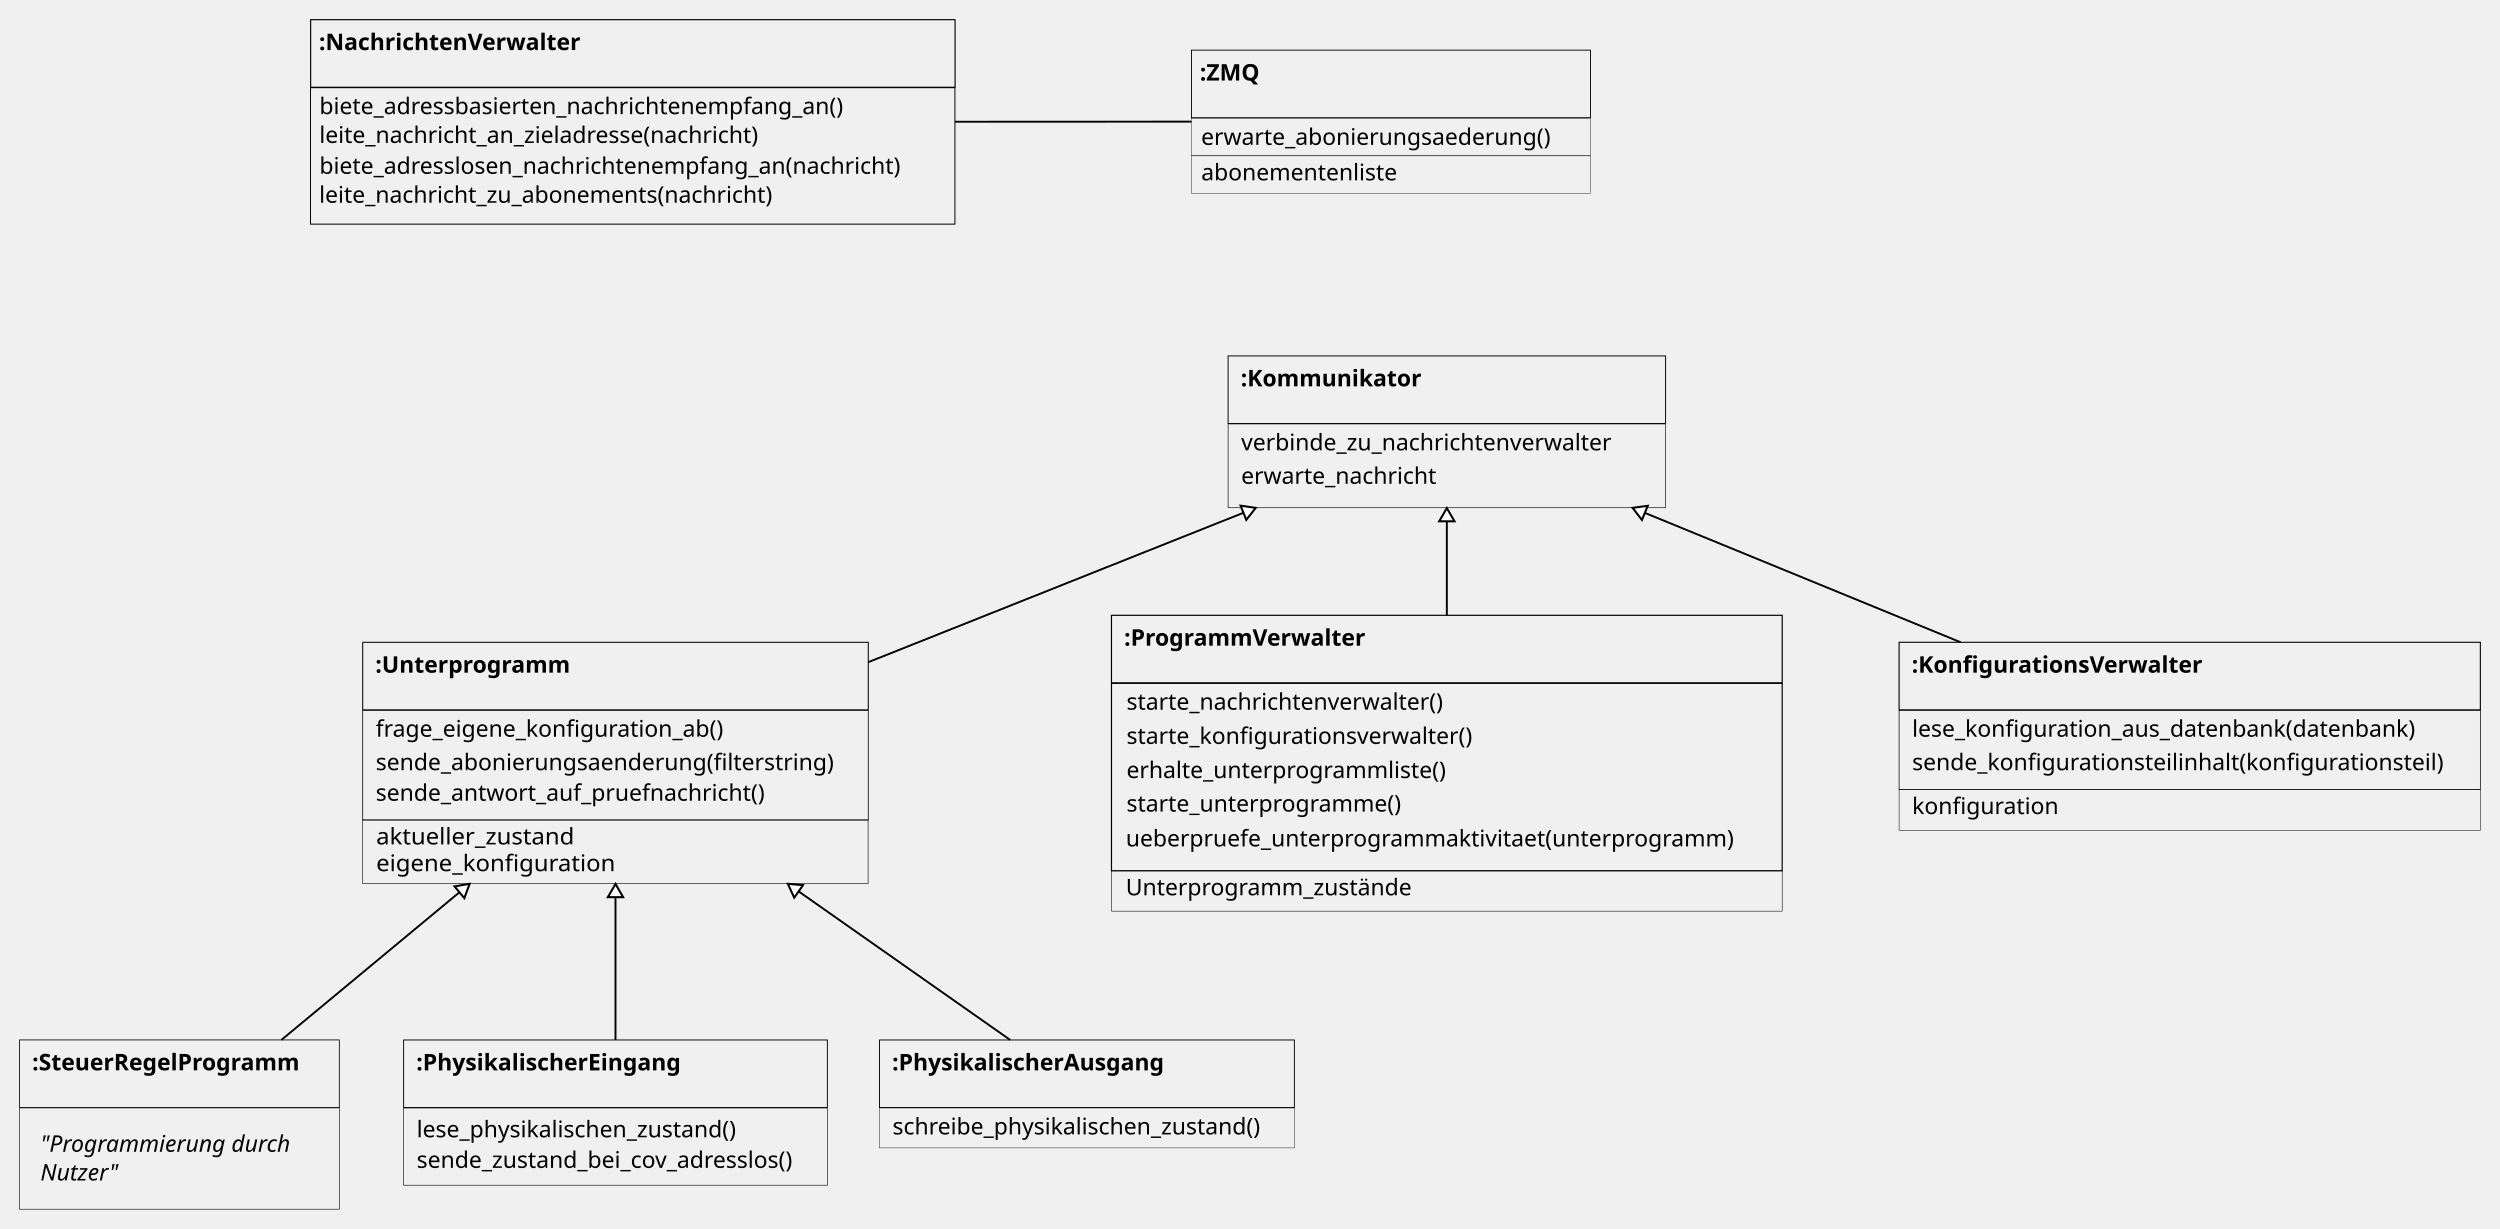
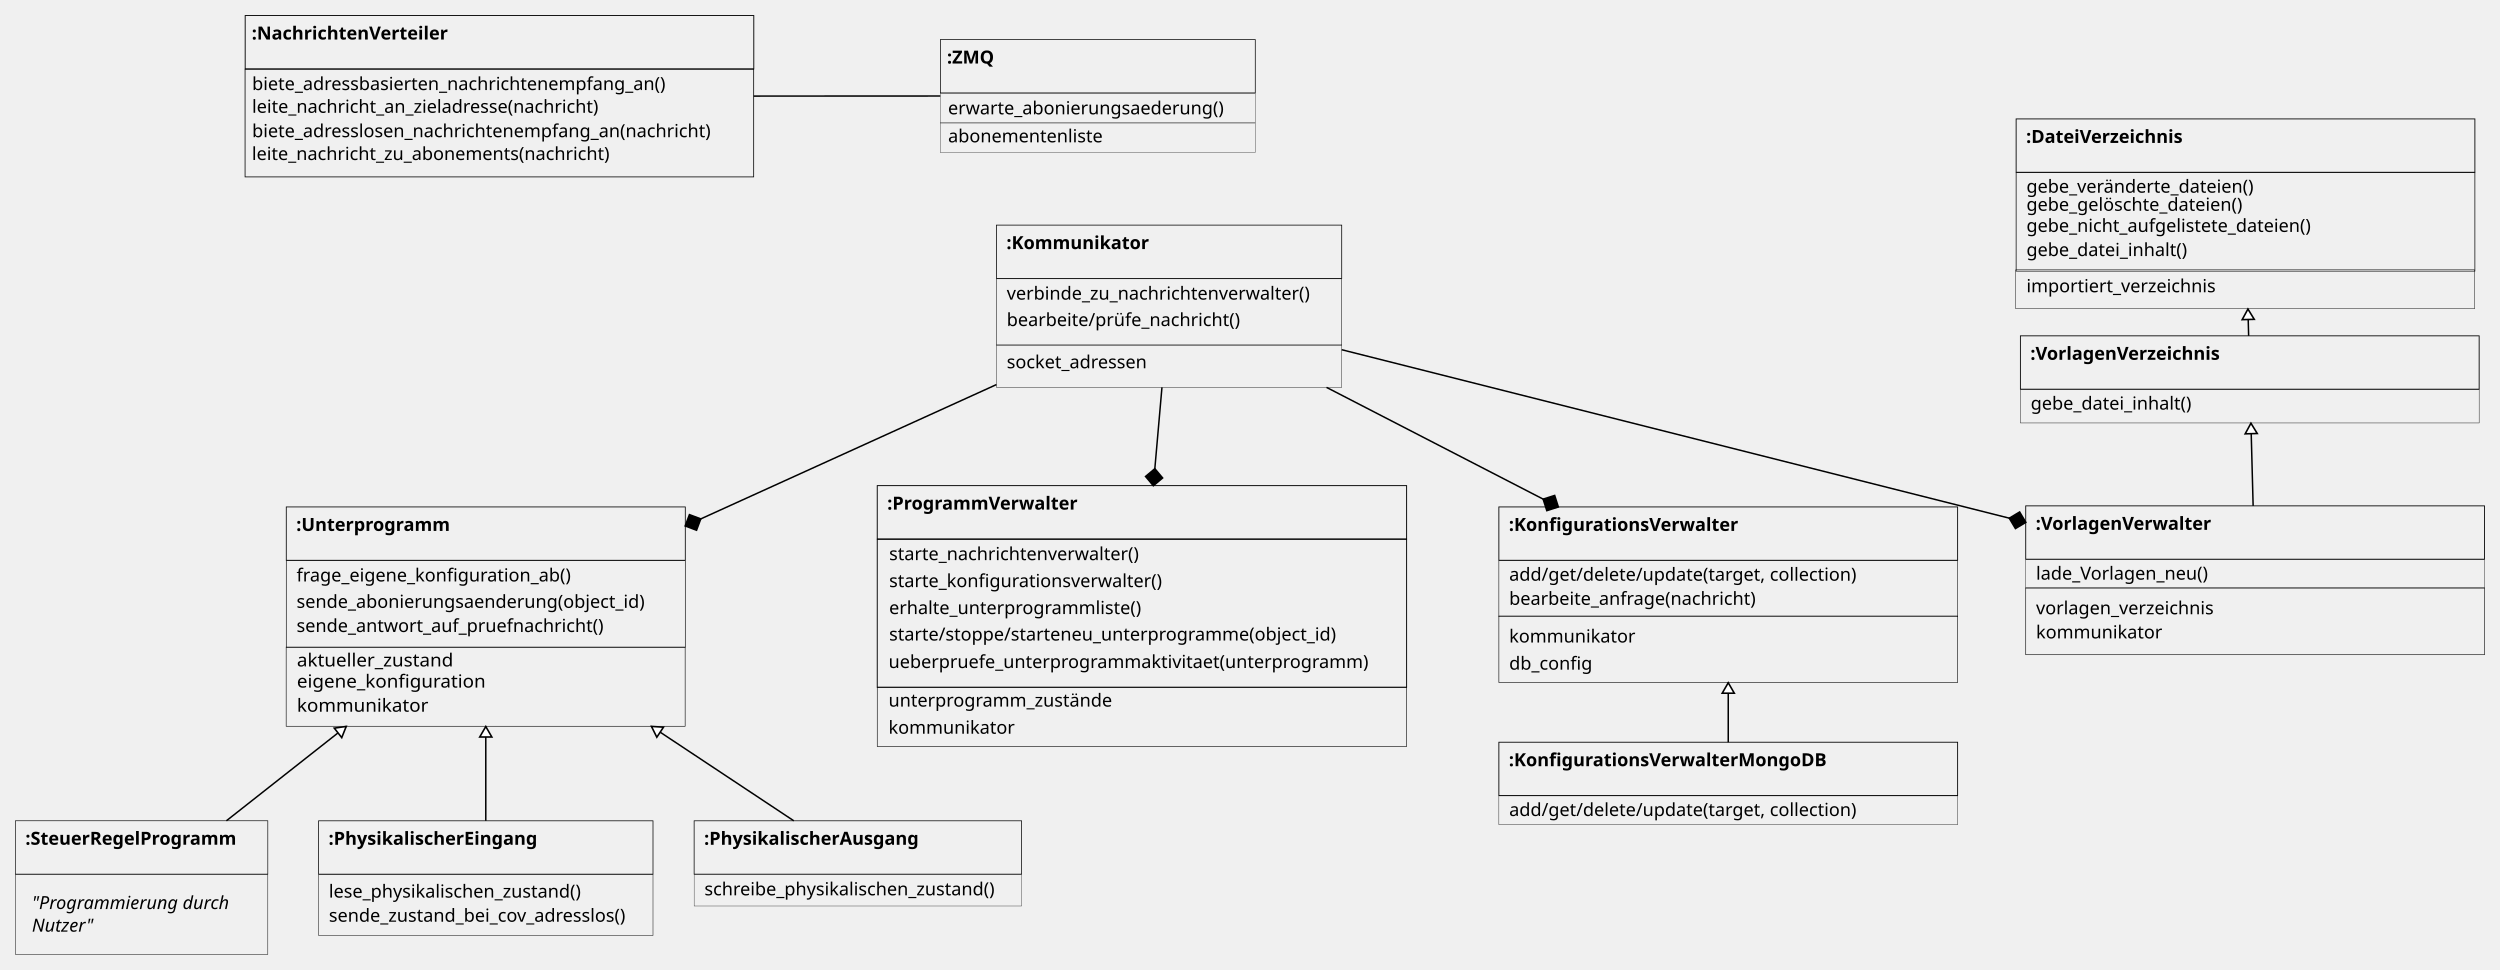
- <svg xmlns="http://www.w3.org/2000/svg" width="1308.2" height="642.907" id="svg2" version="1.1">
+ <svg xmlns="http://www.w3.org/2000/svg" width="1657.511" height="642.907" id="svg2" version="1.1">
  <defs id="defs4">
+     <marker orient="auto" refY="0" refX="0" id="DiamondLend" style="overflow:visible">
+       <path id="path4639" d="M 0,-7.071 -7.071,0 0,7.071 7.071,0 0,-7.071 z" style="fill-rule:evenodd;stroke:#000000;stroke-width:1pt" transform="matrix(0.8,0,0,0.8,-5.6,0)" />
+     </marker>
+     <marker orient="auto" refY="0" refX="0" id="EmptyDiamondL" style="overflow:visible">
+       <path id="path4648" d="M 0,-7.071 -7.071,0 0,7.071 7.071,0 0,-7.071 z" style="fill:#ffffff;fill-rule:evenodd;stroke:#000000;stroke-width:1pt" transform="scale(0.8,0.8)" />
+     </marker>
    <marker orient="auto" refY="0" refX="0" id="EmptyTriangleInL" style="overflow:visible">
      <path id="path4545" d="m 5.77,0 -8.65,5 0,-10 8.65,5 z" style="fill:#ffffff;fill-rule:evenodd;stroke:#000000;stroke-width:1pt" transform="matrix(-0.8,0,0,-0.8,4.8,0)" />
    </marker>
    <marker orient="auto" refY="0" refX="0" id="Arrow2Sstart" style="overflow:visible">
      <path id="path4424" style="fill-rule:evenodd;stroke-width:0.625;stroke-linejoin:round" d="M 8.719,4.034 -2.207,0.016 8.719,-4.002 c -1.745,2.372 -1.735,5.617 -6e-7,8.035 z" transform="matrix(0.3,0,0,0.3,-0.69,0)" />
    </marker>
    <marker orient="auto" refY="0" refX="0" id="Arrow1Mstart" style="overflow:visible">
      <path id="path4400" d="M 0,0 5,-5 -12.5,0 5,5 0,0 z" style="fill-rule:evenodd;stroke:#000000;stroke-width:1pt" transform="matrix(0.4,0,0,0.4,4,0)" />
    </marker>
    <marker orient="auto" refY="0" refX="0" id="Arrow1Mend" style="overflow:visible">
      <path id="path4403" d="M 0,0 5,-5 -12.5,0 5,5 0,0 z" style="fill-rule:evenodd;stroke:#000000;stroke-width:1pt" transform="matrix(-0.4,0,0,-0.4,-4,0)" />
    </marker>
    <marker orient="auto" refY="0" refX="0" id="Arrow1Lstart" style="overflow:visible">
      <path id="path4227" d="M 0,0 5,-5 -12.5,0 5,5 0,0 z" style="fill-rule:evenodd;stroke:#000000;stroke-width:1pt" transform="matrix(0.8,0,0,0.8,10,0)" />
    </marker>
    <marker orient="auto" refY="0" refX="0" id="Arrow1Lend" style="overflow:visible">
      <path id="path3842" d="M 0,0 5,-5 -12.5,0 5,5 0,0 z" style="fill-rule:evenodd;stroke:#000000;stroke-width:1pt" transform="matrix(-0.8,0,0,-0.8,-10,0)" />
    </marker>
  </defs>
  <g id="layer1" transform="translate(1479.048,154.8167)">
    <flowRoot xml:space="preserve" id="flowRoot3781" style="font-size:12px;font-style:normal;font-weight:normal;text-align:start;line-height:125%;letter-spacing:0px;word-spacing:0px;text-anchor:start;fill:#000000;fill-opacity:1;stroke:none;font-family:Sans">
      <flowRegion id="flowRegion3783">
        <rect id="rect3785" width="152.143" height="135" x="-792.143" y="230.934" />
      </flowRegion>
      <flowPara id="flowPara3787" />
    </flowRoot>
    <flowRoot xml:space="preserve" id="flowRoot3043" style="font-size:12px;font-style:normal;font-weight:normal;text-align:start;line-height:125%;letter-spacing:0px;word-spacing:0px;text-anchor:start;fill:#000000;fill-opacity:1;stroke:none;font-family:Sans" transform="translate(-891.4819,232.8124)">
      <flowRegion id="flowRegion3045">
        <rect id="rect3047" width="250.518" height="73.741" x="333.35" y="118.779" />
      </flowRegion>
      <flowPara id="flowPara3049" />
    </flowRoot>
    <text id="text3045" y="266.799" x="-1080.01" style="font-size:12px;font-style:normal;font-weight:normal;text-align:start;line-height:125%;letter-spacing:0px;word-spacing:0px;text-anchor:start;fill:#000000;fill-opacity:1;stroke:none;font-family:Sans" xml:space="preserve">
      <tspan y="266.799" x="-1080.01" id="tspan3047" />
    </text>
    <text id="text3037" y="356.308" x="-753.581" style="font-size:12px;font-style:normal;font-weight:normal;text-align:start;line-height:125%;letter-spacing:0px;word-spacing:0px;text-anchor:start;fill:#000000;fill-opacity:1;stroke:none;font-family:Sans" xml:space="preserve">
      <tspan y="356.308" x="-753.581" id="tspan3039" />
    </text>
-     <g id="g3441" transform="translate(-102.1719,-14.14214)">
-       <g transform="translate(0,-5.396095)" id="g3150">
-         <rect ry="0" rx="0" y="222.287" x="-795.259" height="98.13" width="350.968" id="rect3007" style="fill:none;stroke:#000000;stroke-width:0.615;stroke-opacity:1" />
-         <rect y="186.694" x="-795.26" height="35.361" width="350.971" id="rect3009" style="fill:none;stroke:#000000;stroke-width:0.614;stroke-linecap:butt;stroke-miterlimit:4;stroke-opacity:1;stroke-dasharray:none" />
-         <text id="text3011" y="202.599" x="-788.663" style="font-size:12px;font-style:normal;font-weight:bold;text-align:start;line-height:125%;letter-spacing:0px;word-spacing:0px;text-anchor:start;fill:#000000;fill-opacity:1;stroke:none;font-family:Sans;-inkscape-font-specification:Sans Bold" xml:space="preserve">
-           <tspan id="tspan3013" y="202.599" x="-788.663">:ProgrammVerwalter</tspan>
-         </text>
-         <text id="text3015" y="236.108" x="-787.394" style="font-size:12px;font-style:normal;font-weight:normal;text-align:start;line-height:125%;letter-spacing:0px;word-spacing:0px;text-anchor:start;fill:#000000;fill-opacity:1;stroke:none;font-family:Sans" xml:space="preserve">
-           <tspan y="236.108" x="-787.394" id="tspan3017">starte_nachrichtenverwalter()</tspan>
-         </text>
-         <text id="text3019" y="253.988" x="-787.394" style="font-size:12px;font-style:normal;font-weight:normal;text-align:start;line-height:125%;letter-spacing:0px;word-spacing:0px;text-anchor:start;fill:#000000;fill-opacity:1;stroke:none;font-family:Sans" xml:space="preserve">
-           <tspan y="253.988" x="-787.394" id="tspan3021">starte_konfigurationsverwalter()</tspan>
-         </text>
-         <text xml:space="preserve" style="font-size:12px;font-style:normal;font-weight:normal;text-align:start;line-height:125%;letter-spacing:0px;word-spacing:0px;text-anchor:start;fill:#000000;fill-opacity:1;stroke:none;font-family:Sans" x="-787.787" y="333.212" id="text3025">
-           <tspan id="tspan3027" x="-787.787" y="333.212">Unterprogramm_zustände</tspan>
-         </text>
-         <text xml:space="preserve" style="font-size:12px;font-style:normal;font-weight:normal;text-align:start;line-height:125%;letter-spacing:0px;word-spacing:0px;text-anchor:start;fill:#000000;fill-opacity:1;stroke:none;font-family:Sans" x="-787.406" y="271.867" id="text3033">
-           <tspan id="tspan3035" x="-787.406" y="271.867">erhalte_unterprogrammliste()</tspan>
-         </text>
-         <text xml:space="preserve" style="font-size:12px;font-style:normal;font-weight:normal;text-align:start;line-height:125%;letter-spacing:0px;word-spacing:0px;text-anchor:start;fill:#000000;fill-opacity:1;stroke:none;font-family:Sans" x="-787.394" y="289.401" id="text3041">
-           <tspan id="tspan3043" x="-787.394" y="289.401">starte_unterprogramme()</tspan>
-         </text>
-         <text xml:space="preserve" style="font-size:12px;font-style:normal;font-weight:normal;text-align:start;line-height:125%;letter-spacing:0px;word-spacing:0px;text-anchor:start;fill:#000000;fill-opacity:1;stroke:none;font-family:Sans" x="-787.763" y="307.626" id="text3046">
-           <tspan id="tspan3048" x="-787.763" y="307.626">ueberpruefe_unterprogrammaktivitaet(unterprogramm)</tspan>
-         </text>
-         <rect style="fill:none;stroke:#000000;stroke-width:0.286;stroke-opacity:1" id="rect3050" width="350.968" height="21.227" x="-795.259" y="320.287" rx="0" ry="0" />
-       </g>
-     </g>
-     <g id="g3199" transform="translate(-86,-12.52488)">
-       <rect style="fill:none;stroke:#000000;stroke-width:0.332;stroke-opacity:1" id="rect3052" width="228.92" height="43.846" x="-750.406" y="79.548" rx="0" ry="0" />
-       <rect style="fill:none;stroke:#000000;stroke-width:0.496;stroke-linecap:butt;stroke-miterlimit:4;stroke-opacity:1;stroke-dasharray:none" id="rect3054" width="228.922" height="35.361" x="-750.407" y="43.956" />
-       <text xml:space="preserve" style="font-size:12px;font-style:normal;font-weight:bold;text-align:start;line-height:125%;letter-spacing:0px;word-spacing:0px;text-anchor:start;fill:#000000;fill-opacity:1;stroke:none;font-family:Sans;-inkscape-font-specification:Sans Bold" x="-743.81" y="59.861" id="text3056">
-         <tspan x="-743.81" y="59.861" id="tspan3058">:Kommunikator</tspan>
-       </text>
-       <text xml:space="preserve" style="font-size:12px;font-style:normal;font-weight:normal;text-align:start;line-height:125%;letter-spacing:0px;word-spacing:0px;text-anchor:start;fill:#000000;fill-opacity:1;stroke:none;font-family:Sans" x="-743.581" y="93.37" id="text3060">
-         <tspan id="tspan3062" x="-743.581" y="93.37">verbinde_zu_nachrichtenverwalter</tspan>
-       </text>
-       <text xml:space="preserve" style="font-size:12px;font-style:normal;font-weight:normal;text-align:start;line-height:125%;letter-spacing:0px;word-spacing:0px;text-anchor:start;fill:#000000;fill-opacity:1;stroke:none;font-family:Sans" x="-743.581" y="110.879" id="text3064">
-         <tspan id="tspan3066" x="-743.581" y="110.879">erwarte_nachricht</tspan>
-       </text>
-     </g>
    <g id="g3582" transform="translate(-1110,-144.4723)">
      <text id="text3478" y="31.797" x="258.789" style="font-size:12px;font-style:normal;font-weight:bold;text-align:start;line-height:125%;letter-spacing:0px;word-spacing:0px;text-anchor:start;fill:#000000;fill-opacity:1;stroke:none;font-family:Sans;-inkscape-font-specification:Sans Bold" xml:space="preserve">
        <tspan id="tspan3480" y="31.797" x="258.789">:ZMQ</tspan>
      </text>
      <g transform="translate(28.08326,-169.7609)" id="g3532">
        <rect style="fill:none;stroke:#000000;stroke-width:0.212;stroke-opacity:1" id="rect3474" width="208.786" height="19.642" x="226.289" y="221.245" rx="0" ry="0" />
        <rect style="fill:none;stroke:#000000;stroke-width:0.474;stroke-linecap:butt;stroke-miterlimit:4;stroke-opacity:1;stroke-dasharray:none" id="rect3476" width="208.788" height="35.361" x="226.333" y="185.653" />
        <rect ry="0" rx="0" y="240.981" x="226.276" height="19.55" width="208.786" id="rect3490" style="fill:none;stroke:#000000;stroke-width:0.212;stroke-opacity:1" />
      </g>
      <text xml:space="preserve" style="font-size:12px;font-style:normal;font-weight:normal;text-align:start;line-height:125%;letter-spacing:0px;word-spacing:0px;text-anchor:start;fill:#000000;fill-opacity:1;stroke:none;font-family:Sans" x="259.536" y="84.031" id="text3492">
        <tspan id="tspan3494" x="259.536" y="84.031">abonementenliste</tspan>
      </text>
      <text xml:space="preserve" style="font-size:12px;font-style:normal;font-weight:normal;text-align:start;line-height:125%;letter-spacing:0px;word-spacing:0px;text-anchor:start;fill:#000000;fill-opacity:1;stroke:none;font-family:Sans" x="259.469" y="65.47" id="text3496">
        <tspan id="tspan3498" x="259.469" y="65.47">erwarte_abonierungsaederung()</tspan>
      </text>
    </g>
    <g id="g3594" transform="translate(-1110,-176)">
      <rect style="fill:none;stroke:#000000;stroke-width:0.514;stroke-opacity:1" id="rect3078" width="337.211" height="71.395" x="-206.565" y="67.076" rx="0" ry="0" />
      <rect style="fill:none;stroke:#000000;stroke-width:0.602;stroke-linecap:butt;stroke-miterlimit:4;stroke-opacity:1;stroke-dasharray:none" id="rect3080" width="337.214" height="35.361" x="-206.494" y="31.484" />
      <text xml:space="preserve" style="font-size:12px;font-style:normal;font-weight:bold;text-align:start;line-height:125%;letter-spacing:0px;word-spacing:0px;text-anchor:start;fill:#000000;fill-opacity:1;stroke:none;font-family:Sans;-inkscape-font-specification:Sans Bold" x="-202.155" y="47.389" id="text3082">
-         <tspan x="-202.155" y="47.389" id="tspan3084">:NachrichtenVerwalter</tspan>
+         <tspan x="-202.155" y="47.389" id="tspan3084">:NachrichtenVerteiler</tspan>
      </text>
      <text xml:space="preserve" style="font-size:12px;font-style:normal;font-weight:normal;text-align:start;line-height:125%;letter-spacing:0px;word-spacing:0px;text-anchor:start;fill:#000000;fill-opacity:1;stroke:none;font-family:Sans" x="-201.903" y="80.898" id="text3086">
        <tspan id="tspan3088" x="-201.903" y="80.898">biete_adressbasierten_nachrichtenempfang_an()</tspan>
      </text>
      <text xml:space="preserve" style="font-size:12px;font-style:normal;font-weight:normal;text-align:start;line-height:125%;letter-spacing:0px;word-spacing:0px;text-anchor:start;fill:#000000;fill-opacity:1;stroke:none;font-family:Sans" x="-201.944" y="95.98" id="text3090">
        <tspan id="tspan3092" x="-201.944" y="95.98">leite_nachricht_an_zieladresse(nachricht)</tspan>
      </text>
      <text id="text3334" y="112.144" x="-201.903" style="font-size:12px;font-style:normal;font-weight:normal;text-align:start;line-height:125%;letter-spacing:0px;word-spacing:0px;text-anchor:start;fill:#000000;fill-opacity:1;stroke:none;font-family:Sans" xml:space="preserve">
        <tspan y="112.144" x="-201.903" id="tspan3336">biete_adresslosen_nachrichtenempfang_an(nachricht)</tspan>
      </text>
      <text id="text3500" y="127.273" x="-202.033" style="font-size:12px;font-style:normal;font-weight:normal;text-align:start;line-height:125%;letter-spacing:0px;word-spacing:0px;text-anchor:start;fill:#000000;fill-opacity:1;stroke:none;font-family:Sans" xml:space="preserve">
        <tspan y="127.273" x="-202.033" id="tspan3502">leite_nachricht_zu_abonements(nachricht)</tspan>
      </text>
-     </g>
-     <g id="g3423" transform="translate(0,-0.2683653)">
-       <g id="g3461">
-         <rect ry="0" rx="0" y="217.139" x="-485.292" height="41.512" width="304.156" id="rect3116" style="fill:none;stroke:#000000;stroke-width:0.372;stroke-opacity:1" />
-         <rect y="181.547" x="-485.293" height="35.361" width="304.159" id="rect3118" style="fill:none;stroke:#000000;stroke-width:0.572;stroke-linecap:butt;stroke-miterlimit:4;stroke-opacity:1;stroke-dasharray:none" />
-         <text id="text3120" y="197.452" x="-478.695" style="font-size:12px;font-style:normal;font-weight:bold;text-align:start;line-height:125%;letter-spacing:0px;word-spacing:0px;text-anchor:start;fill:#000000;fill-opacity:1;stroke:none;font-family:Sans;-inkscape-font-specification:Sans Bold" xml:space="preserve">
-           <tspan id="tspan3122" y="197.452" x="-478.695">:KonfigurationsVerwalter</tspan>
-         </text>
-         <text id="text3124" y="230.961" x="-478.467" style="font-size:12px;font-style:normal;font-weight:normal;text-align:start;line-height:125%;letter-spacing:0px;word-spacing:0px;text-anchor:start;fill:#000000;fill-opacity:1;stroke:none;font-family:Sans" xml:space="preserve">
-           <tspan y="230.961" x="-478.467" id="tspan3126">lese_konfiguration_aus_datenbank(datenbank)</tspan>
-         </text>
-         <text id="text3128" y="248.47" x="-478.467" style="font-size:12px;font-style:normal;font-weight:normal;text-align:start;line-height:125%;letter-spacing:0px;word-spacing:0px;text-anchor:start;fill:#000000;fill-opacity:1;stroke:none;font-family:Sans" xml:space="preserve">
-           <tspan y="248.47" x="-478.467" id="tspan3130">sende_konfigurationsteilinhalt(konfigurationsteil)</tspan>
-         </text>
-         <rect style="fill:none;stroke:#000000;stroke-width:0.267;stroke-opacity:1" id="rect3132" width="304.156" height="21.308" x="-485.286" y="258.627" rx="0" ry="0" />
-         <text xml:space="preserve" style="font-size:12px;font-style:normal;font-weight:normal;text-align:start;line-height:125%;letter-spacing:0px;word-spacing:0px;text-anchor:start;fill:#000000;fill-opacity:1;stroke:none;font-family:Sans" x="-478.464" y="271.439" id="text3134">
-           <tspan id="tspan3136" x="-478.464" y="271.439">konfiguration</tspan>
-         </text>
-       </g>
    </g>
    <text xml:space="preserve" style="font-size:12px;font-style:normal;font-weight:normal;text-align:start;line-height:125%;letter-spacing:0px;word-spacing:0px;text-anchor:start;fill:#000000;fill-opacity:1;stroke:none;font-family:Sans" x="-528.467" y="262.47" id="text3142">
      <tspan id="tspan3144" x="-528.467" y="262.47" />
    </text>
    <g id="g3398" transform="translate(0,109.9965)">
      <rect ry="0" rx="0" y="314.977" x="-1018.835" height="20.888" width="217.106" id="rect3235" style="fill:none;stroke:#000000;stroke-width:0.223;stroke-opacity:1" />
      <rect y="279.385" x="-1018.836" height="35.361" width="217.108" id="rect3237" style="fill:none;stroke:#000000;stroke-width:0.483;stroke-linecap:butt;stroke-miterlimit:4;stroke-opacity:1;stroke-dasharray:none" />
      <text id="text3239" y="295.289" x="-1012.239" style="font-size:12px;font-style:normal;font-weight:bold;text-align:start;line-height:125%;letter-spacing:0px;word-spacing:0px;text-anchor:start;fill:#000000;fill-opacity:1;stroke:none;font-family:Sans;-inkscape-font-specification:Sans Bold" xml:space="preserve">
        <tspan id="tspan3241" y="295.289" x="-1012.239">:PhysikalischerAusgang</tspan>
      </text>
      <text id="text3243" y="328.799" x="-1012.01" style="font-size:12px;font-style:normal;font-weight:normal;text-align:start;line-height:125%;letter-spacing:0px;word-spacing:0px;text-anchor:start;fill:#000000;fill-opacity:1;stroke:none;font-family:Sans" xml:space="preserve">
        <tspan y="328.799" x="-1012.01" id="tspan3245">schreibe_physikalischen_zustand()</tspan>
      </text>
    </g>
    <text id="text3269" y="329.799" x="-1211.01" style="font-size:12px;font-style:normal;font-weight:normal;text-align:start;line-height:125%;letter-spacing:0px;word-spacing:0px;text-anchor:start;fill:#000000;fill-opacity:1;stroke:none;font-family:Sans" xml:space="preserve">
      <tspan y="329.799" x="-1211.01" id="tspan3271" />
    </text>
    <g id="g3379" transform="translate(0,105.972)">
      <rect ry="0" rx="0" y="318.977" x="-1468.835" height="52.985" width="167.347" id="rect3287" style="fill:none;stroke:#000000;stroke-width:0.312;stroke-opacity:1" />
      <rect y="283.385" x="-1468.836" height="35.361" width="167.348" id="rect3289" style="fill:none;stroke:#000000;stroke-width:0.424;stroke-linecap:butt;stroke-miterlimit:4;stroke-opacity:1;stroke-dasharray:none" />
      <text id="text3291" y="299.289" x="-1462.238" style="font-size:12px;font-style:normal;font-weight:bold;text-align:start;line-height:125%;letter-spacing:0px;word-spacing:0px;text-anchor:start;fill:#000000;fill-opacity:1;stroke:none;font-family:Sans;-inkscape-font-specification:Sans Bold" xml:space="preserve">
        <tspan id="tspan3293" y="299.289" x="-1462.238">:SteuerRegelProgramm</tspan>
      </text>
      <text id="text3324" y="341.909" x="-1457.912" style="font-size:12px;font-style:normal;font-weight:normal;text-align:start;line-height:125%;letter-spacing:0px;word-spacing:0px;text-anchor:start;fill:#000000;fill-opacity:1;stroke:none;font-family:Sans" xml:space="preserve">
        <tspan style="font-style:italic;-inkscape-font-specification:Sans Italic" y="341.909" x="-1457.912" id="tspan3326">"Programmierung durch </tspan>
        <tspan style="font-style:italic;-inkscape-font-specification:Sans Italic" id="tspan3328" y="356.909" x="-1457.912">Nutzer"</tspan>
      </text>
    </g>
    <g id="g3388" transform="translate(0,106)">
      <rect style="fill:none;stroke:#000000;stroke-width:0.314;stroke-opacity:1" id="rect3261" width="221.726" height="40.401" x="-1267.835" y="318.977" rx="0" ry="0" />
      <rect style="fill:none;stroke:#000000;stroke-width:0.488;stroke-linecap:butt;stroke-miterlimit:4;stroke-opacity:1;stroke-dasharray:none" id="rect3263" width="221.727" height="35.361" x="-1267.836" y="283.385" />
      <text xml:space="preserve" style="font-size:12px;font-style:normal;font-weight:bold;text-align:start;line-height:125%;letter-spacing:0px;word-spacing:0px;text-anchor:start;fill:#000000;fill-opacity:1;stroke:none;font-family:Sans;-inkscape-font-specification:Sans Bold" x="-1261.238" y="299.289" id="text3265">
        <tspan x="-1261.238" y="299.289" id="tspan3267">:PhysikalischerEingang</tspan>
      </text>
      <text xml:space="preserve" style="font-size:12px;font-style:normal;font-weight:normal;text-align:start;line-height:125%;letter-spacing:0px;word-spacing:0px;text-anchor:start;fill:#000000;fill-opacity:1;stroke:none;font-family:Sans" x="-1261.01" y="350.308" id="text3273">
        <tspan id="tspan3275" x="-1261.01" y="350.308">sende_zustand_bei_cov_adresslos()</tspan>
      </text>
      <text id="text3330" y="334.308" x="-1261.01" style="font-size:12px;font-style:normal;font-weight:normal;text-align:start;line-height:125%;letter-spacing:0px;word-spacing:0px;text-anchor:start;fill:#000000;fill-opacity:1;stroke:none;font-family:Sans" xml:space="preserve">
        <tspan y="334.308" x="-1261.01" id="tspan3332">lese_physikalischen_zustand()</tspan>
      </text>
    </g>
-     <g id="g3406" transform="translate(-158.9231,59.39697)">
-       <rect ry="0" rx="0" y="157.477" x="-1130.323" height="57.422" width="264.549" id="rect2985" style="fill:none;stroke:#000000;stroke-width:0.408;stroke-opacity:1" />
-       <rect y="121.885" x="-1130.325" height="35.361" width="264.551" id="rect3755" style="fill:none;stroke:#000000;stroke-width:0.533;stroke-linecap:butt;stroke-miterlimit:4;stroke-opacity:1;stroke-dasharray:none" />
-       <text id="text3765" y="137.789" x="-1123.738" style="font-size:12px;font-style:normal;font-weight:bold;text-align:start;line-height:125%;letter-spacing:0px;word-spacing:0px;text-anchor:start;fill:#000000;fill-opacity:1;stroke:none;font-family:Sans;-inkscape-font-specification:Sans Bold" xml:space="preserve">
-         <tspan id="tspan3090" y="137.789" x="-1123.738">:Unterprogramm</tspan>
-       </text>
-       <text id="text3769" y="171.299" x="-1123.51" style="font-size:12px;font-style:normal;font-weight:normal;text-align:start;line-height:125%;letter-spacing:0px;word-spacing:0px;text-anchor:start;fill:#000000;fill-opacity:1;stroke:none;font-family:Sans" xml:space="preserve">
-         <tspan y="171.299" x="-1123.51" id="tspan3771">frage_eigene_konfiguration_ab()</tspan>
-       </text>
-       <text id="text3773" y="188.808" x="-1123.51" style="font-size:12px;font-style:normal;font-weight:normal;text-align:start;line-height:125%;letter-spacing:0px;word-spacing:0px;text-anchor:start;fill:#000000;fill-opacity:1;stroke:none;font-family:Sans" xml:space="preserve">
-         <tspan y="188.808" x="-1123.51" id="tspan3775">sende_abonierungsaenderung(filterstring)</tspan>
-       </text>
-       <rect ry="0" rx="0" y="214.842" x="-1130.398" height="33.316" width="264.53" id="rect3277" style="fill:none;stroke:#000000;stroke-width:0.311;stroke-opacity:1" />
-       <text transform="scale(1.020476,0.9799352)" id="text3279" y="232.315" x="-1100.752" style="font-size:12.246px;font-style:normal;font-weight:normal;text-align:start;line-height:125%;letter-spacing:0px;word-spacing:0px;text-anchor:start;fill:#000000;fill-opacity:1;stroke:none;font-family:Sans" xml:space="preserve">
-         <tspan y="232.315" x="-1100.752" id="tspan3281">aktueller_zustand</tspan>
-       </text>
-       <text transform="scale(1.020476,0.9799352)" xml:space="preserve" style="font-size:12.246px;font-style:normal;font-weight:normal;text-align:start;line-height:125%;letter-spacing:0px;word-spacing:0px;text-anchor:start;fill:#000000;fill-opacity:1;stroke:none;font-family:Sans" x="-1100.752" y="246.602" id="text3357">
-         <tspan id="tspan3359" x="-1100.752" y="246.602">eigene_konfiguration</tspan>
-       </text>
-       <text xml:space="preserve" style="font-size:12px;font-style:normal;font-weight:normal;text-align:start;line-height:125%;letter-spacing:0px;word-spacing:0px;text-anchor:start;fill:#000000;fill-opacity:1;stroke:none;font-family:Sans" x="-1123.51" y="204.808" id="text3365">
-         <tspan id="tspan3367" x="-1123.51" y="204.808">sende_antwort_auf_pruefnachricht()</tspan>
-       </text>
-     </g>
    <path style="fill:none;stroke:#000000;stroke-width:1px;stroke-linecap:butt;stroke-linejoin:miter;stroke-opacity:1" d="m -855.628,-91.164 -123.726,0.051" id="path3608" />
-     <path style="fill:none;stroke:#000000;stroke-width:1px;stroke-linecap:butt;stroke-linejoin:miter;stroke-opacity:1;marker-start:url(#EmptyTriangleInL)" d="M 69.701,-83.946 -133.215,-3.133" id="path4840" transform="translate(-891.4819,194.8164)" />
-     <path style="fill:none;stroke:#000000;stroke-width:1px;stroke-linecap:butt;stroke-linejoin:miter;stroke-opacity:1;marker-start:url(#EmptyTriangleInL)" d="m 169.536,-83.946 0,56.286" id="path4842" transform="translate(-891.4819,194.8164)" />
-     <path style="fill:none;stroke:#000000;stroke-width:1px;stroke-linecap:butt;stroke-linejoin:miter;stroke-opacity:1;marker-start:url(#EmptyTriangleInL)" d="m 266.569,-83.946 171.83,70.409" id="path4844" transform="translate(-891.4819,194.8164)" />
-     <path style="fill:none;stroke:#000000;stroke-width:1px;stroke-linecap:butt;stroke-linejoin:miter;stroke-opacity:1;marker-start:url(#EmptyTriangleInL)" d="m -341.684,112.739 -98.63,81.801" id="path4846" transform="translate(-891.4819,194.8164)" />
-     <path style="fill:none;stroke:#000000;stroke-width:1px;stroke-linecap:butt;stroke-linejoin:miter;stroke-opacity:1;marker-start:url(#EmptyTriangleInL)" d="m -265.49,112.739 -10e-6,81.829" id="path4848" transform="translate(-891.4819,194.8164)" />
-     <path style="fill:none;stroke:#000000;stroke-width:1px;stroke-linecap:butt;stroke-linejoin:miter;stroke-opacity:1;marker-start:url(#EmptyTriangleInL)" d="m -175.481,112.739 116.549,81.825" id="path4850" transform="translate(-891.4819,194.8164)" />
+     <rect style="fill:none;stroke:#000000;stroke-width:0.252;stroke-opacity:1" id="rect3191" width="304.156" height="19.053" x="-485.292" y="372.871" rx="0" ry="0" />
+     <rect style="fill:none;stroke:#000000;stroke-width:0.572;stroke-linecap:butt;stroke-miterlimit:4;stroke-opacity:1;stroke-dasharray:none" id="rect3193" width="304.159" height="35.361" x="-485.293" y="337.279" />
+     <text xml:space="preserve" style="font-size:12px;font-style:normal;font-weight:bold;text-align:start;line-height:125%;letter-spacing:0px;word-spacing:0px;text-anchor:start;fill:#000000;fill-opacity:1;stroke:none;font-family:Sans;-inkscape-font-specification:Sans Bold" x="-478.695" y="353.183" id="text3195">
+       <tspan x="-478.695" y="353.183" id="tspan3197">:KonfigurationsVerwalterMongoDB</tspan>
+     </text>
+     <text xml:space="preserve" style="font-size:12px;font-style:normal;font-weight:normal;text-align:start;line-height:125%;letter-spacing:0px;word-spacing:0px;text-anchor:start;fill:#000000;fill-opacity:1;stroke:none;font-family:Sans" x="-478.467" y="386.202" id="text3199">
+       <tspan id="tspan3201" x="-478.467" y="386.202">add/get/delete/update(target, collection)</tspan>
+     </text>
+     <g id="g3344">
+       <rect ry="0" rx="0" y="103.439" x="-139.516" height="22.165" width="304.156" id="rect3285" style="fill:none;stroke:#000000;stroke-width:0.272;stroke-opacity:1" />
+       <rect y="67.847" x="-139.517" height="35.361" width="304.159" id="rect3288" style="fill:none;stroke:#000000;stroke-width:0.572;stroke-linecap:butt;stroke-miterlimit:4;stroke-opacity:1;stroke-dasharray:none" />
+       <text id="text3290" y="83.751" x="-132.92" style="font-size:12px;font-style:normal;font-weight:bold;text-align:start;line-height:125%;letter-spacing:0px;word-spacing:0px;text-anchor:start;fill:#000000;fill-opacity:1;stroke:none;font-family:Sans;-inkscape-font-specification:Sans Bold" xml:space="preserve">
+         <tspan id="tspan3292" y="83.751" x="-132.92">:VorlagenVerzeichnis</tspan>
+       </text>
+       <text id="text3294" y="116.77" x="-132.692" style="font-size:12px;font-style:normal;font-weight:normal;text-align:start;line-height:125%;letter-spacing:0px;word-spacing:0px;text-anchor:start;fill:#000000;fill-opacity:1;stroke:none;font-family:Sans" xml:space="preserve">
+         <tspan y="116.77" x="-132.692" id="tspan3296">gebe_datei_inhalt()</tspan>
+       </text>
+     </g>
+     <g id="g3352">
+       <rect style="fill:none;stroke:#000000;stroke-width:0.467;stroke-opacity:1" id="rect3248" width="304.156" height="65.314" x="-142.345" y="-40.381" rx="0" ry="0" />
+       <rect style="fill:none;stroke:#000000;stroke-width:0.572;stroke-linecap:butt;stroke-miterlimit:4;stroke-opacity:1;stroke-dasharray:none" id="rect3250" width="304.159" height="35.361" x="-142.346" y="-75.973" />
+       <text xml:space="preserve" style="font-size:12px;font-style:normal;font-weight:bold;text-align:start;line-height:125%;letter-spacing:0px;word-spacing:0px;text-anchor:start;fill:#000000;fill-opacity:1;stroke:none;font-family:Sans;-inkscape-font-specification:Sans Bold" x="-135.748" y="-60.069" id="text3252">
+         <tspan x="-135.748" y="-60.069" id="tspan3254">:DateiVerzeichnis</tspan>
+       </text>
+       <text xml:space="preserve" style="font-size:12px;font-style:normal;font-weight:normal;text-align:start;line-height:125%;letter-spacing:0px;word-spacing:0px;text-anchor:start;fill:#000000;fill-opacity:1;stroke:none;font-family:Sans" x="-135.52" y="-27.05" id="text3256">
+         <tspan id="tspan3258" x="-135.52" y="-27.05">gebe_veränderte_dateien()</tspan>
+       </text>
+       <text id="text3271" y="-15.05" x="-135.52" style="font-size:12px;font-style:normal;font-weight:normal;text-align:start;line-height:125%;letter-spacing:0px;word-spacing:0px;text-anchor:start;fill:#000000;fill-opacity:1;stroke:none;font-family:Sans" xml:space="preserve">
+         <tspan y="-15.05" x="-135.52" id="tspan3273">gebe_gelöschte_dateien()</tspan>
+       </text>
+       <text xml:space="preserve" style="font-size:12px;font-style:normal;font-weight:normal;text-align:start;line-height:125%;letter-spacing:0px;word-spacing:0px;text-anchor:start;fill:#000000;fill-opacity:1;stroke:none;font-family:Sans" x="-135.52" y="-1.05" id="text3275">
+         <tspan id="tspan3277" x="-135.52" y="-1.05">gebe_nicht_aufgelistete_dateien()</tspan>
+       </text>
+       <rect ry="0" rx="0" y="24.038" x="-142.582" height="25.864" width="304.156" id="rect3279" style="fill:none;stroke:#000000;stroke-width:0.294;stroke-opacity:1" />
+       <text id="text3281" y="38.95" x="-135.52" style="font-size:12px;font-style:normal;font-weight:normal;text-align:start;line-height:125%;letter-spacing:0px;word-spacing:0px;text-anchor:start;fill:#000000;fill-opacity:1;stroke:none;font-family:Sans" xml:space="preserve">
+         <tspan y="38.95" x="-135.52" id="tspan3283">importiert_verzeichnis</tspan>
+       </text>
+       <text id="text3312" y="14.95" x="-135.52" style="font-size:12px;font-style:normal;font-weight:normal;text-align:start;line-height:125%;letter-spacing:0px;word-spacing:0px;text-anchor:start;fill:#000000;fill-opacity:1;stroke:none;font-family:Sans" xml:space="preserve">
+         <tspan y="14.95" x="-135.52" id="tspan3314">gebe_datei_inhalt()</tspan>
+       </text>
+     </g>
+     <g id="g3324">
+       <rect ry="0" rx="0" y="216.164" x="-135.981" height="19.053" width="304.156" id="rect3226" style="fill:none;stroke:#000000;stroke-width:0.252;stroke-opacity:1" />
+       <rect y="180.572" x="-135.982" height="35.361" width="304.159" id="rect3228" style="fill:none;stroke:#000000;stroke-width:0.572;stroke-linecap:butt;stroke-miterlimit:4;stroke-opacity:1;stroke-dasharray:none" />
+       <text id="text3230" y="196.476" x="-129.385" style="font-size:12px;font-style:normal;font-weight:bold;text-align:start;line-height:125%;letter-spacing:0px;word-spacing:0px;text-anchor:start;fill:#000000;fill-opacity:1;stroke:none;font-family:Sans;-inkscape-font-specification:Sans Bold" xml:space="preserve">
+         <tspan id="tspan3232" y="196.476" x="-129.385">:VorlagenVerwalter</tspan>
+       </text>
+       <text id="text3234" y="229.495" x="-129.156" style="font-size:12px;font-style:normal;font-weight:normal;text-align:start;line-height:125%;letter-spacing:0px;word-spacing:0px;text-anchor:start;fill:#000000;fill-opacity:1;stroke:none;font-family:Sans" xml:space="preserve">
+         <tspan y="229.495" x="-129.156" id="tspan3236">lade_Vorlagen_neu()</tspan>
+       </text>
+       <rect style="fill:none;stroke:#000000;stroke-width:0.385;stroke-opacity:1" id="rect3238" width="304.156" height="44.377" x="-135.975" y="234.891" rx="0" ry="0" />
+       <text id="text3244" y="252.463" x="-129.153" style="font-size:12px;font-style:normal;font-weight:normal;text-align:start;line-height:125%;letter-spacing:0px;word-spacing:0px;text-anchor:start;fill:#000000;fill-opacity:1;stroke:none;font-family:Sans" xml:space="preserve">
+         <tspan y="252.463" x="-129.153" id="tspan3246">vorlagen_verzeichnis</tspan>
+       </text>
+       <text xml:space="preserve" style="font-size:12px;font-style:normal;font-weight:normal;text-align:start;line-height:125%;letter-spacing:0px;word-spacing:0px;text-anchor:start;fill:#000000;fill-opacity:1;stroke:none;font-family:Sans" x="-129.153" y="268.464" id="text3320">
+         <tspan id="tspan3322" x="-129.153" y="268.464">kommunikator</tspan>
+       </text>
+     </g>
+     <g id="g3384">
+       <rect style="fill:none;stroke:#000000;stroke-width:0.352;stroke-opacity:1" id="rect3116" width="304.156" height="37.162" x="-485.292" y="216.871" rx="0" ry="0" />
+       <rect style="fill:none;stroke:#000000;stroke-width:0.572;stroke-linecap:butt;stroke-miterlimit:4;stroke-opacity:1;stroke-dasharray:none" id="rect3118" width="304.159" height="35.361" x="-485.293" y="181.279" />
+       <text xml:space="preserve" style="font-size:12px;font-style:normal;font-weight:bold;text-align:start;line-height:125%;letter-spacing:0px;word-spacing:0px;text-anchor:start;fill:#000000;fill-opacity:1;stroke:none;font-family:Sans;-inkscape-font-specification:Sans Bold" x="-478.695" y="197.183" id="text3120">
+         <tspan x="-478.695" y="197.183" id="tspan3122">:KonfigurationsVerwalter</tspan>
+       </text>
+       <text xml:space="preserve" style="font-size:12px;font-style:normal;font-weight:normal;text-align:start;line-height:125%;letter-spacing:0px;word-spacing:0px;text-anchor:start;fill:#000000;fill-opacity:1;stroke:none;font-family:Sans" x="-478.467" y="230.202" id="text3128">
+         <tspan id="tspan3130" x="-478.467" y="230.202">add/get/delete/update(target, collection)</tspan>
+       </text>
+       <rect ry="0" rx="0" y="253.598" x="-485.286" height="44.069" width="304.156" id="rect3132" style="fill:none;stroke:#000000;stroke-width:0.384;stroke-opacity:1" />
+       <text id="text3134" y="289.171" x="-478.464" style="font-size:12px;font-style:normal;font-weight:normal;text-align:start;line-height:125%;letter-spacing:0px;word-spacing:0px;text-anchor:start;fill:#000000;fill-opacity:1;stroke:none;font-family:Sans" xml:space="preserve">
+         <tspan y="289.171" x="-478.464" id="tspan3136">db_config</tspan>
+       </text>
+       <text xml:space="preserve" style="font-size:12px;font-style:normal;font-weight:normal;text-align:start;line-height:125%;letter-spacing:0px;word-spacing:0px;text-anchor:start;fill:#000000;fill-opacity:1;stroke:none;font-family:Sans" x="-478.464" y="271.171" id="text3172">
+         <tspan id="tspan3174" x="-478.464" y="271.171">kommunikator</tspan>
+       </text>
+       <text id="text3380" y="246.202" x="-478.467" style="font-size:12px;font-style:normal;font-weight:normal;text-align:start;line-height:125%;letter-spacing:0px;word-spacing:0px;text-anchor:start;fill:#000000;fill-opacity:1;stroke:none;font-family:Sans" xml:space="preserve">
+         <tspan y="246.202" x="-478.467" id="tspan3382">bearbeite_anfrage(nachricht)</tspan>
+       </text>
+     </g>
+     <g id="g3413" transform="translate(18,-37)">
+       <rect style="fill:none;stroke:#000000;stroke-width:0.332;stroke-opacity:1" id="rect3052" width="228.92" height="43.846" x="-836.406" y="67.024" rx="0" ry="0" />
+       <rect style="fill:none;stroke:#000000;stroke-width:0.496;stroke-linecap:butt;stroke-miterlimit:4;stroke-opacity:1;stroke-dasharray:none" id="rect3054" width="228.922" height="35.361" x="-836.407" y="31.431" />
+       <text xml:space="preserve" style="font-size:12px;font-style:normal;font-weight:bold;text-align:start;line-height:125%;letter-spacing:0px;word-spacing:0px;text-anchor:start;fill:#000000;fill-opacity:1;stroke:none;font-family:Sans;-inkscape-font-specification:Sans Bold" x="-829.81" y="47.336" id="text3056">
+         <tspan x="-829.81" y="47.336" id="tspan3058">:Kommunikator</tspan>
+       </text>
+       <text xml:space="preserve" style="font-size:12px;font-style:normal;font-weight:normal;text-align:start;line-height:125%;letter-spacing:0px;word-spacing:0px;text-anchor:start;fill:#000000;fill-opacity:1;stroke:none;font-family:Sans" x="-829.581" y="80.845" id="text3060">
+         <tspan id="tspan3062" x="-829.581" y="80.845">verbinde_zu_nachrichtenverwalter()</tspan>
+       </text>
+       <text xml:space="preserve" style="font-size:12px;font-style:normal;font-weight:normal;text-align:start;line-height:125%;letter-spacing:0px;word-spacing:0px;text-anchor:start;fill:#000000;fill-opacity:1;stroke:none;font-family:Sans" x="-829.581" y="98.354" id="text3064">
+         <tspan id="tspan3066" x="-829.581" y="98.354">bearbeite/prüfe_nachricht()</tspan>
+       </text>
+       <rect ry="0" rx="0" y="111.024" x="-836.406" height="27.993" width="228.92" id="rect3407" style="fill:none;stroke:#000000;stroke-width:0.265;stroke-opacity:1" />
+       <text id="text3409" y="126.354" x="-829.581" style="font-size:12px;font-style:normal;font-weight:normal;text-align:start;line-height:125%;letter-spacing:0px;word-spacing:0px;text-anchor:start;fill:#000000;fill-opacity:1;stroke:none;font-family:Sans" xml:space="preserve">
+         <tspan y="126.354" x="-829.581" id="tspan3411">socket_adressen</tspan>
+       </text>
+     </g>
+     <g id="g3465">
+       <rect style="fill:none;stroke:#000000;stroke-width:0.615;stroke-opacity:1" id="rect3007" width="350.968" height="98.13" x="-897.431" y="202.748" rx="0" ry="0" />
+       <rect style="fill:none;stroke:#000000;stroke-width:0.614;stroke-linecap:butt;stroke-miterlimit:4;stroke-opacity:1;stroke-dasharray:none" id="rect3009" width="350.971" height="35.361" x="-897.432" y="167.156" />
+       <text xml:space="preserve" style="font-size:12px;font-style:normal;font-weight:bold;text-align:start;line-height:125%;letter-spacing:0px;word-spacing:0px;text-anchor:start;fill:#000000;fill-opacity:1;stroke:none;font-family:Sans;-inkscape-font-specification:Sans Bold" x="-890.835" y="183.061" id="text3011">
+         <tspan x="-890.835" y="183.061" id="tspan3013">:ProgrammVerwalter</tspan>
+       </text>
+       <text xml:space="preserve" style="font-size:12px;font-style:normal;font-weight:normal;text-align:start;line-height:125%;letter-spacing:0px;word-spacing:0px;text-anchor:start;fill:#000000;fill-opacity:1;stroke:none;font-family:Sans" x="-889.566" y="216.57" id="text3015">
+         <tspan id="tspan3017" x="-889.566" y="216.57">starte_nachrichtenverwalter()</tspan>
+       </text>
+       <text xml:space="preserve" style="font-size:12px;font-style:normal;font-weight:normal;text-align:start;line-height:125%;letter-spacing:0px;word-spacing:0px;text-anchor:start;fill:#000000;fill-opacity:1;stroke:none;font-family:Sans" x="-889.566" y="234.45" id="text3019">
+         <tspan id="tspan3021" x="-889.566" y="234.45">starte_konfigurationsverwalter()</tspan>
+       </text>
+       <text id="text3025" y="313.673" x="-889.959" style="font-size:12px;font-style:normal;font-weight:normal;text-align:start;line-height:125%;letter-spacing:0px;word-spacing:0px;text-anchor:start;fill:#000000;fill-opacity:1;stroke:none;font-family:Sans" xml:space="preserve">
+         <tspan y="313.673" x="-889.959" id="tspan3027">unterprogramm_zustände</tspan>
+       </text>
+       <text id="text3033" y="252.329" x="-889.578" style="font-size:12px;font-style:normal;font-weight:normal;text-align:start;line-height:125%;letter-spacing:0px;word-spacing:0px;text-anchor:start;fill:#000000;fill-opacity:1;stroke:none;font-family:Sans" xml:space="preserve">
+         <tspan y="252.329" x="-889.578" id="tspan3035">erhalte_unterprogrammliste()</tspan>
+       </text>
+       <text id="text3041" y="269.863" x="-889.566" style="font-size:12px;font-style:normal;font-weight:normal;text-align:start;line-height:125%;letter-spacing:0px;word-spacing:0px;text-anchor:start;fill:#000000;fill-opacity:1;stroke:none;font-family:Sans" xml:space="preserve">
+         <tspan y="269.863" x="-889.566" id="tspan3043">starte/stoppe/starteneu_unterprogramme(object_id)</tspan>
+       </text>
+       <text id="text3046" y="288.088" x="-889.935" style="font-size:12px;font-style:normal;font-weight:normal;text-align:start;line-height:125%;letter-spacing:0px;word-spacing:0px;text-anchor:start;fill:#000000;fill-opacity:1;stroke:none;font-family:Sans" xml:space="preserve">
+         <tspan y="288.088" x="-889.935" id="tspan3048">ueberpruefe_unterprogrammaktivitaet(unterprogramm)</tspan>
+       </text>
+       <rect ry="0" rx="0" y="300.748" x="-897.431" height="39.357" width="350.968" id="rect3050" style="fill:none;stroke:#000000;stroke-width:0.389;stroke-opacity:1" />
+       <text xml:space="preserve" style="font-size:12px;font-style:normal;font-weight:normal;text-align:start;line-height:125%;letter-spacing:0px;word-spacing:0px;text-anchor:start;fill:#000000;fill-opacity:1;stroke:none;font-family:Sans" x="-889.959" y="331.673" id="text3461">
+         <tspan id="tspan3463" x="-889.959" y="331.673">kommunikator</tspan>
+       </text>
+     </g>
+     <g id="g3505">
+       <rect ry="0" rx="0" y="216.874" x="-1289.247" height="57.422" width="264.549" id="rect2985" style="fill:none;stroke:#000000;stroke-width:0.408;stroke-opacity:1" />
+       <rect y="181.282" x="-1289.248" height="35.361" width="264.551" id="rect3755" style="fill:none;stroke:#000000;stroke-width:0.533;stroke-linecap:butt;stroke-miterlimit:4;stroke-opacity:1;stroke-dasharray:none" />
+       <text id="text3765" y="197.186" x="-1282.662" style="font-size:12px;font-style:normal;font-weight:bold;text-align:start;line-height:125%;letter-spacing:0px;word-spacing:0px;text-anchor:start;fill:#000000;fill-opacity:1;stroke:none;font-family:Sans;-inkscape-font-specification:Sans Bold" xml:space="preserve">
+         <tspan id="tspan3090" y="197.186" x="-1282.662">:Unterprogramm</tspan>
+       </text>
+       <text id="text3769" y="230.696" x="-1282.433" style="font-size:12px;font-style:normal;font-weight:normal;text-align:start;line-height:125%;letter-spacing:0px;word-spacing:0px;text-anchor:start;fill:#000000;fill-opacity:1;stroke:none;font-family:Sans" xml:space="preserve">
+         <tspan y="230.696" x="-1282.433" id="tspan3771">frage_eigene_konfiguration_ab()</tspan>
+       </text>
+       <text id="text3773" y="248.205" x="-1282.433" style="font-size:12px;font-style:normal;font-weight:normal;text-align:start;line-height:125%;letter-spacing:0px;word-spacing:0px;text-anchor:start;fill:#000000;fill-opacity:1;stroke:none;font-family:Sans" xml:space="preserve">
+         <tspan y="248.205" x="-1282.433" id="tspan3775">sende_abonierungsaenderung(object_id)</tspan>
+       </text>
+       <rect ry="0" rx="0" y="274.239" x="-1289.321" height="52.46" width="264.53" id="rect3277" style="fill:none;stroke:#000000;stroke-width:0.39;stroke-opacity:1" />
+       <text transform="scale(1.020476,0.9799352)" id="text3279" y="292.928" x="-1256.486" style="font-size:12.246px;font-style:normal;font-weight:normal;text-align:start;line-height:125%;letter-spacing:0px;word-spacing:0px;text-anchor:start;fill:#000000;fill-opacity:1;stroke:none;font-family:Sans" xml:space="preserve">
+         <tspan y="292.928" x="-1256.486" id="tspan3281">aktueller_zustand</tspan>
+       </text>
+       <text transform="scale(1.020476,0.9799352)" xml:space="preserve" style="font-size:12.246px;font-style:normal;font-weight:normal;text-align:start;line-height:125%;letter-spacing:0px;word-spacing:0px;text-anchor:start;fill:#000000;fill-opacity:1;stroke:none;font-family:Sans" x="-1256.486" y="307.215" id="text3357">
+         <tspan id="tspan3359" x="-1256.486" y="307.215">eigene_konfiguration</tspan>
+       </text>
+       <text xml:space="preserve" style="font-size:12px;font-style:normal;font-weight:normal;text-align:start;line-height:125%;letter-spacing:0px;word-spacing:0px;text-anchor:start;fill:#000000;fill-opacity:1;stroke:none;font-family:Sans" x="-1282.433" y="264.205" id="text3365">
+         <tspan id="tspan3367" x="-1282.433" y="264.205">sende_antwort_auf_pruefnachricht()</tspan>
+       </text>
+       <text id="text3501" y="323.543" x="-1256.486" style="font-size:12.246px;font-style:normal;font-weight:normal;text-align:start;line-height:125%;letter-spacing:0px;word-spacing:0px;text-anchor:start;fill:#000000;fill-opacity:1;stroke:none;font-family:Sans" xml:space="preserve" transform="scale(1.020476,0.9799352)">
+         <tspan y="323.543" x="-1256.486" id="tspan3503">kommunikator</tspan>
+       </text>
+     </g>
+     <path style="fill:none;stroke:#000000;stroke-width:1px;stroke-linecap:butt;stroke-linejoin:miter;stroke-opacity:1;marker-start:url(#EmptyTriangleInL)" d="m 902.818,-144.915 0.47,17.945" id="path3524" transform="translate(-891.4819,194.8164)" />
+     <path style="fill:none;stroke:#000000;stroke-width:1px;stroke-linecap:butt;stroke-linejoin:miter;stroke-opacity:1;marker-start:url(#EmptyTriangleInL)" d="m 904.812,-69.212 1.459,54.967" id="path3526" transform="translate(-891.4819,194.8164)" />
+     <path style="fill:none;stroke:#000000;stroke-width:1px;stroke-linecap:butt;stroke-linejoin:miter;stroke-opacity:1;marker-start:url(#EmptyTriangleInL)" d="m 558.269,102.851 0,39.612" id="path3528" transform="translate(-891.4819,194.8164)" />
+     <path style="fill:none;stroke:#000000;stroke-width:1px;stroke-linecap:butt;stroke-linejoin:miter;stroke-opacity:1;marker-end:url(#DiamondLend)" d="m 291.917,-92.8 153.64,79.262" id="path3530" transform="translate(-891.4819,194.8164)" />
+     <path style="fill:none;stroke:#000000;stroke-width:1px;stroke-linecap:butt;stroke-linejoin:miter;stroke-opacity:1;marker-end:url(#DiamondLend)" d="m 182.817,-92.8 -5.708,65.14" id="path3532" transform="translate(-891.4819,194.8164)" />
+     <path style="fill:none;stroke:#000000;stroke-width:1px;stroke-linecap:butt;stroke-linejoin:miter;stroke-opacity:1;marker-end:url(#DiamondLend)" d="M 73.075,-94.656 -133.215,-0.948" id="path3534" transform="translate(-891.4819,194.8164)" />
+     <path style="fill:none;stroke:#000000;stroke-width:1px;stroke-linecap:butt;stroke-linejoin:miter;stroke-opacity:1;marker-start:url(#EmptyTriangleInL)" d="m -357.884,131.883 -79.581,62.657" id="path3536" transform="translate(-891.4819,194.8164)" />
+     <path style="fill:none;stroke:#000000;stroke-width:1px;stroke-linecap:butt;stroke-linejoin:miter;stroke-opacity:1;marker-start:url(#EmptyTriangleInL)" d="m -265.491,131.883 3.1e-4,62.685" id="path3538" transform="translate(-891.4819,194.8164)" />
+     <path style="fill:none;stroke:#000000;stroke-width:1px;stroke-linecap:butt;stroke-linejoin:miter;stroke-opacity:1;marker-start:url(#EmptyTriangleInL)" d="m -155.801,131.883 94.516,62.682" id="path3540" transform="translate(-891.4819,194.8164)" />
+     <path style="fill:none;stroke:#000000;stroke-width:1px;stroke-linecap:butt;stroke-linejoin:miter;stroke-opacity:1;marker-end:url(#DiamondLend)" d="M 301.995,-117.766 755.5,-3.321" id="path7140" transform="translate(-891.4819,194.8164)" />
  </g>
</svg>
